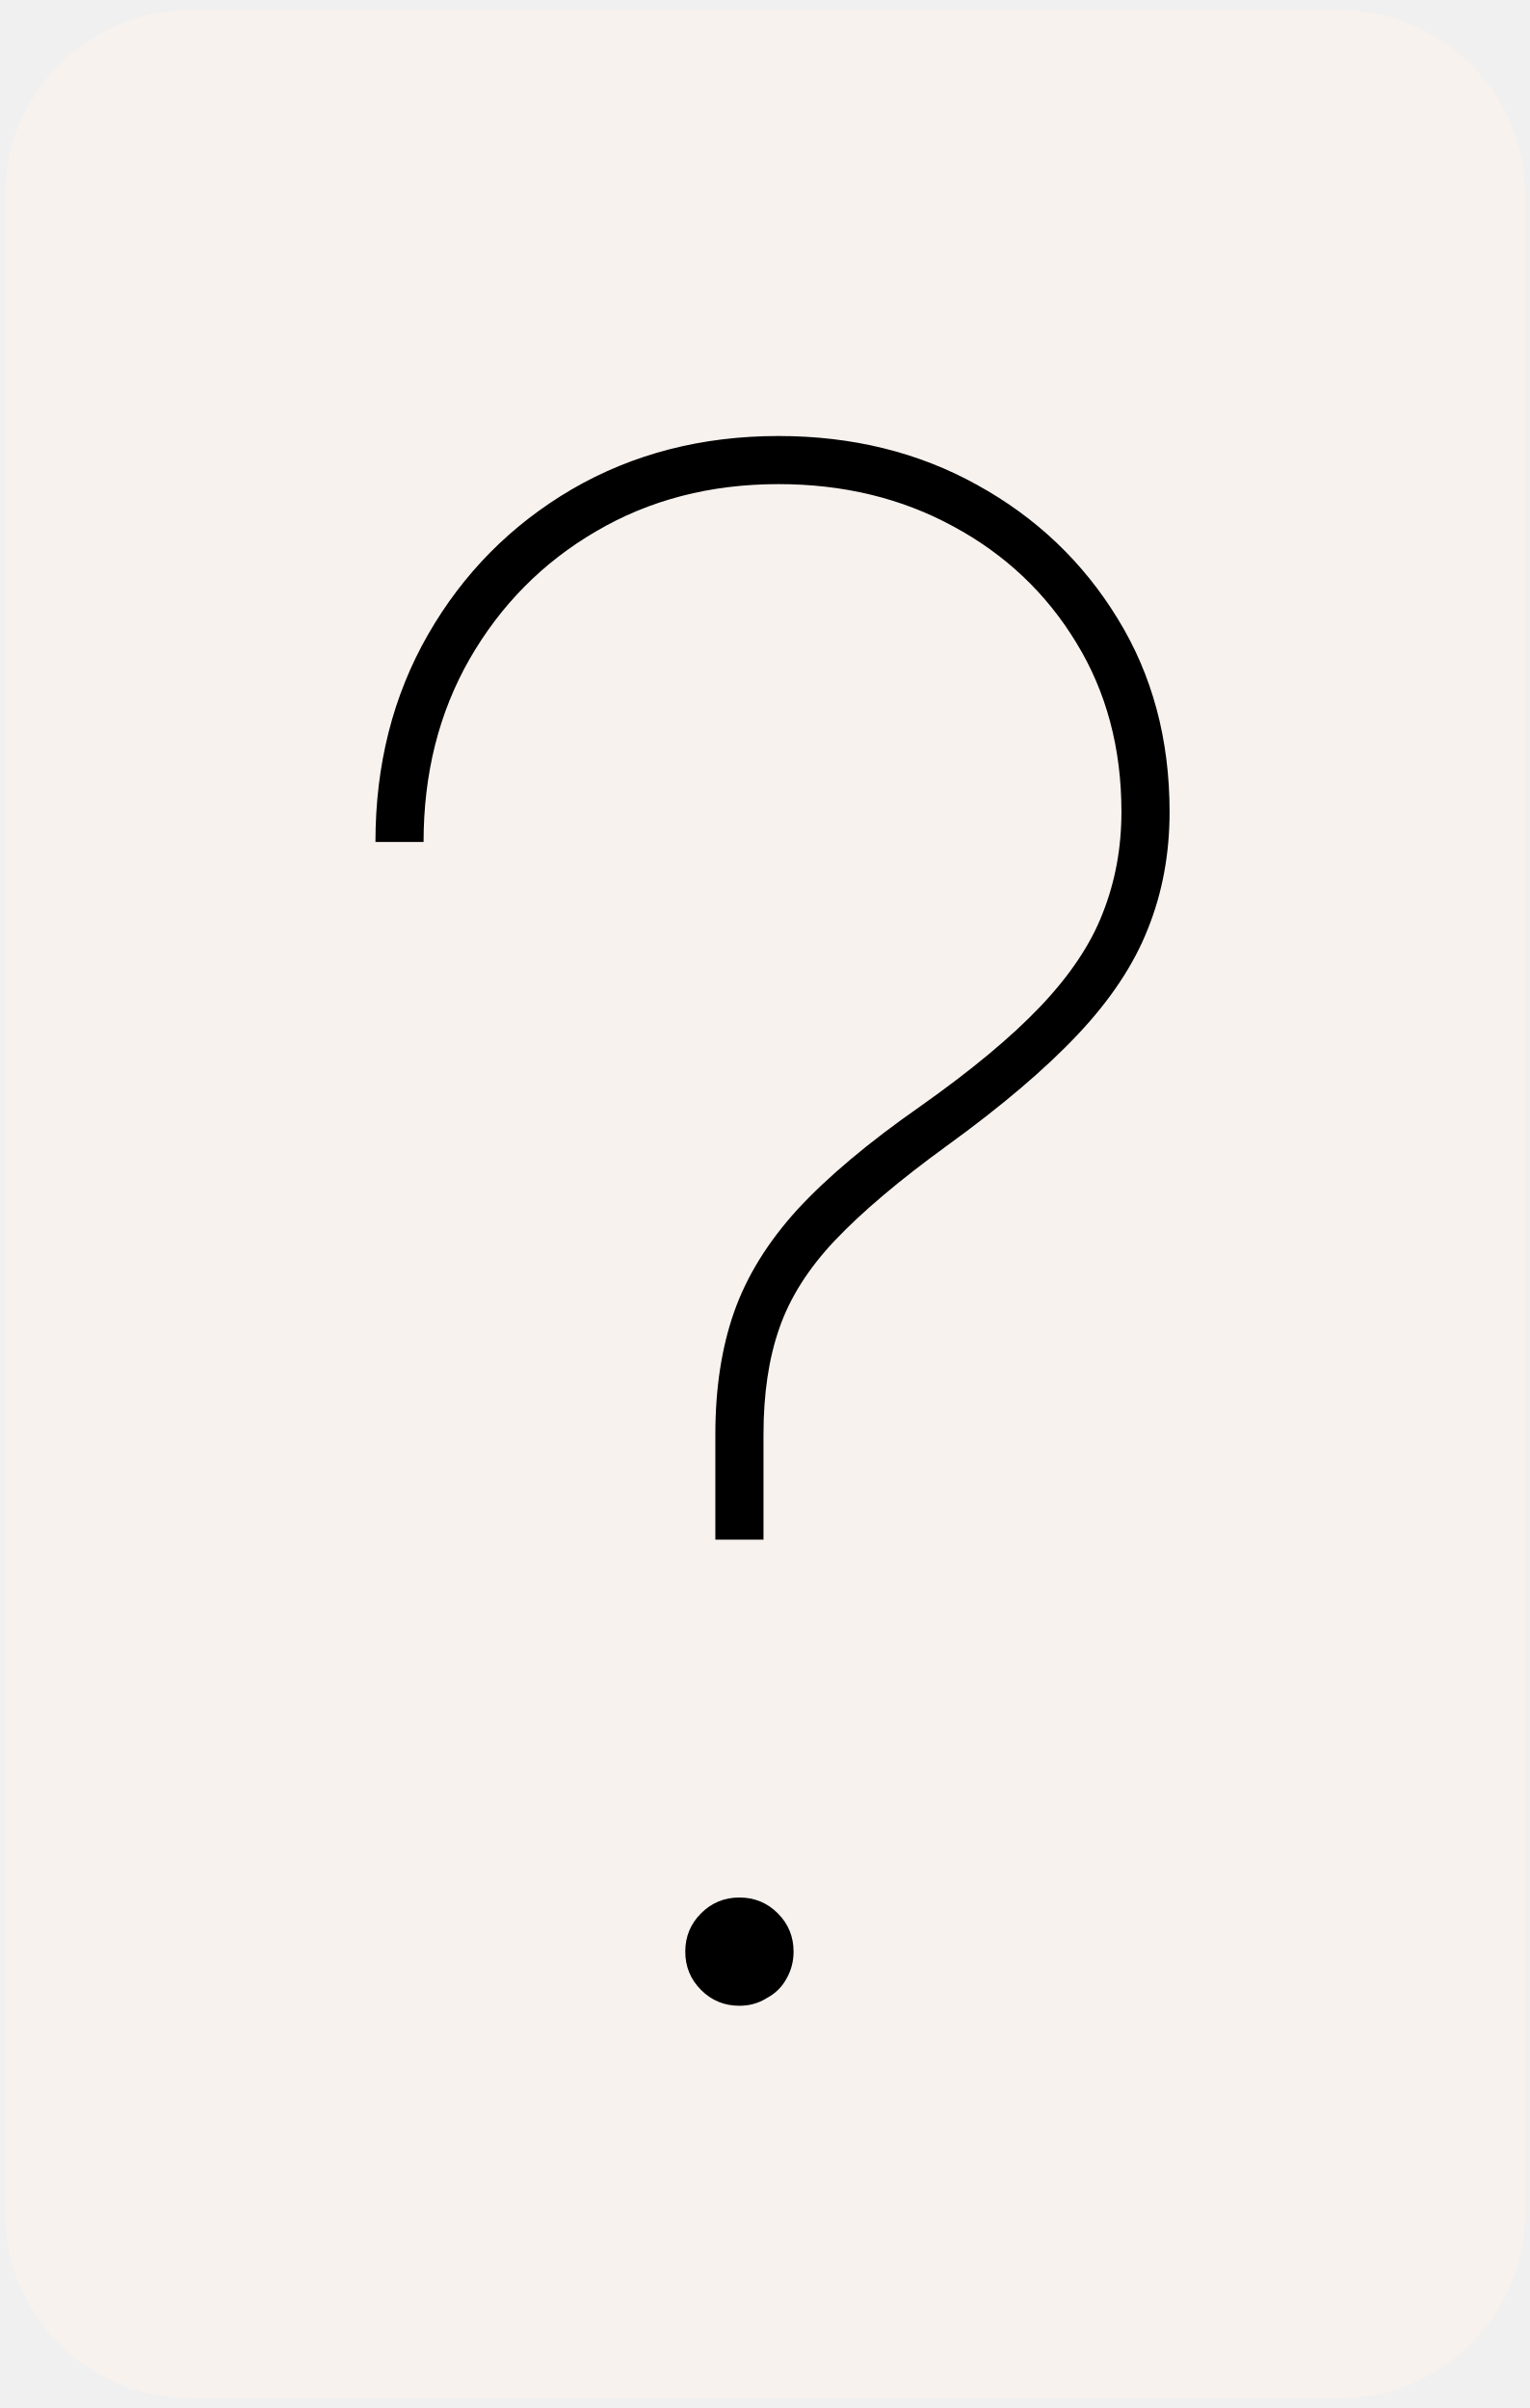
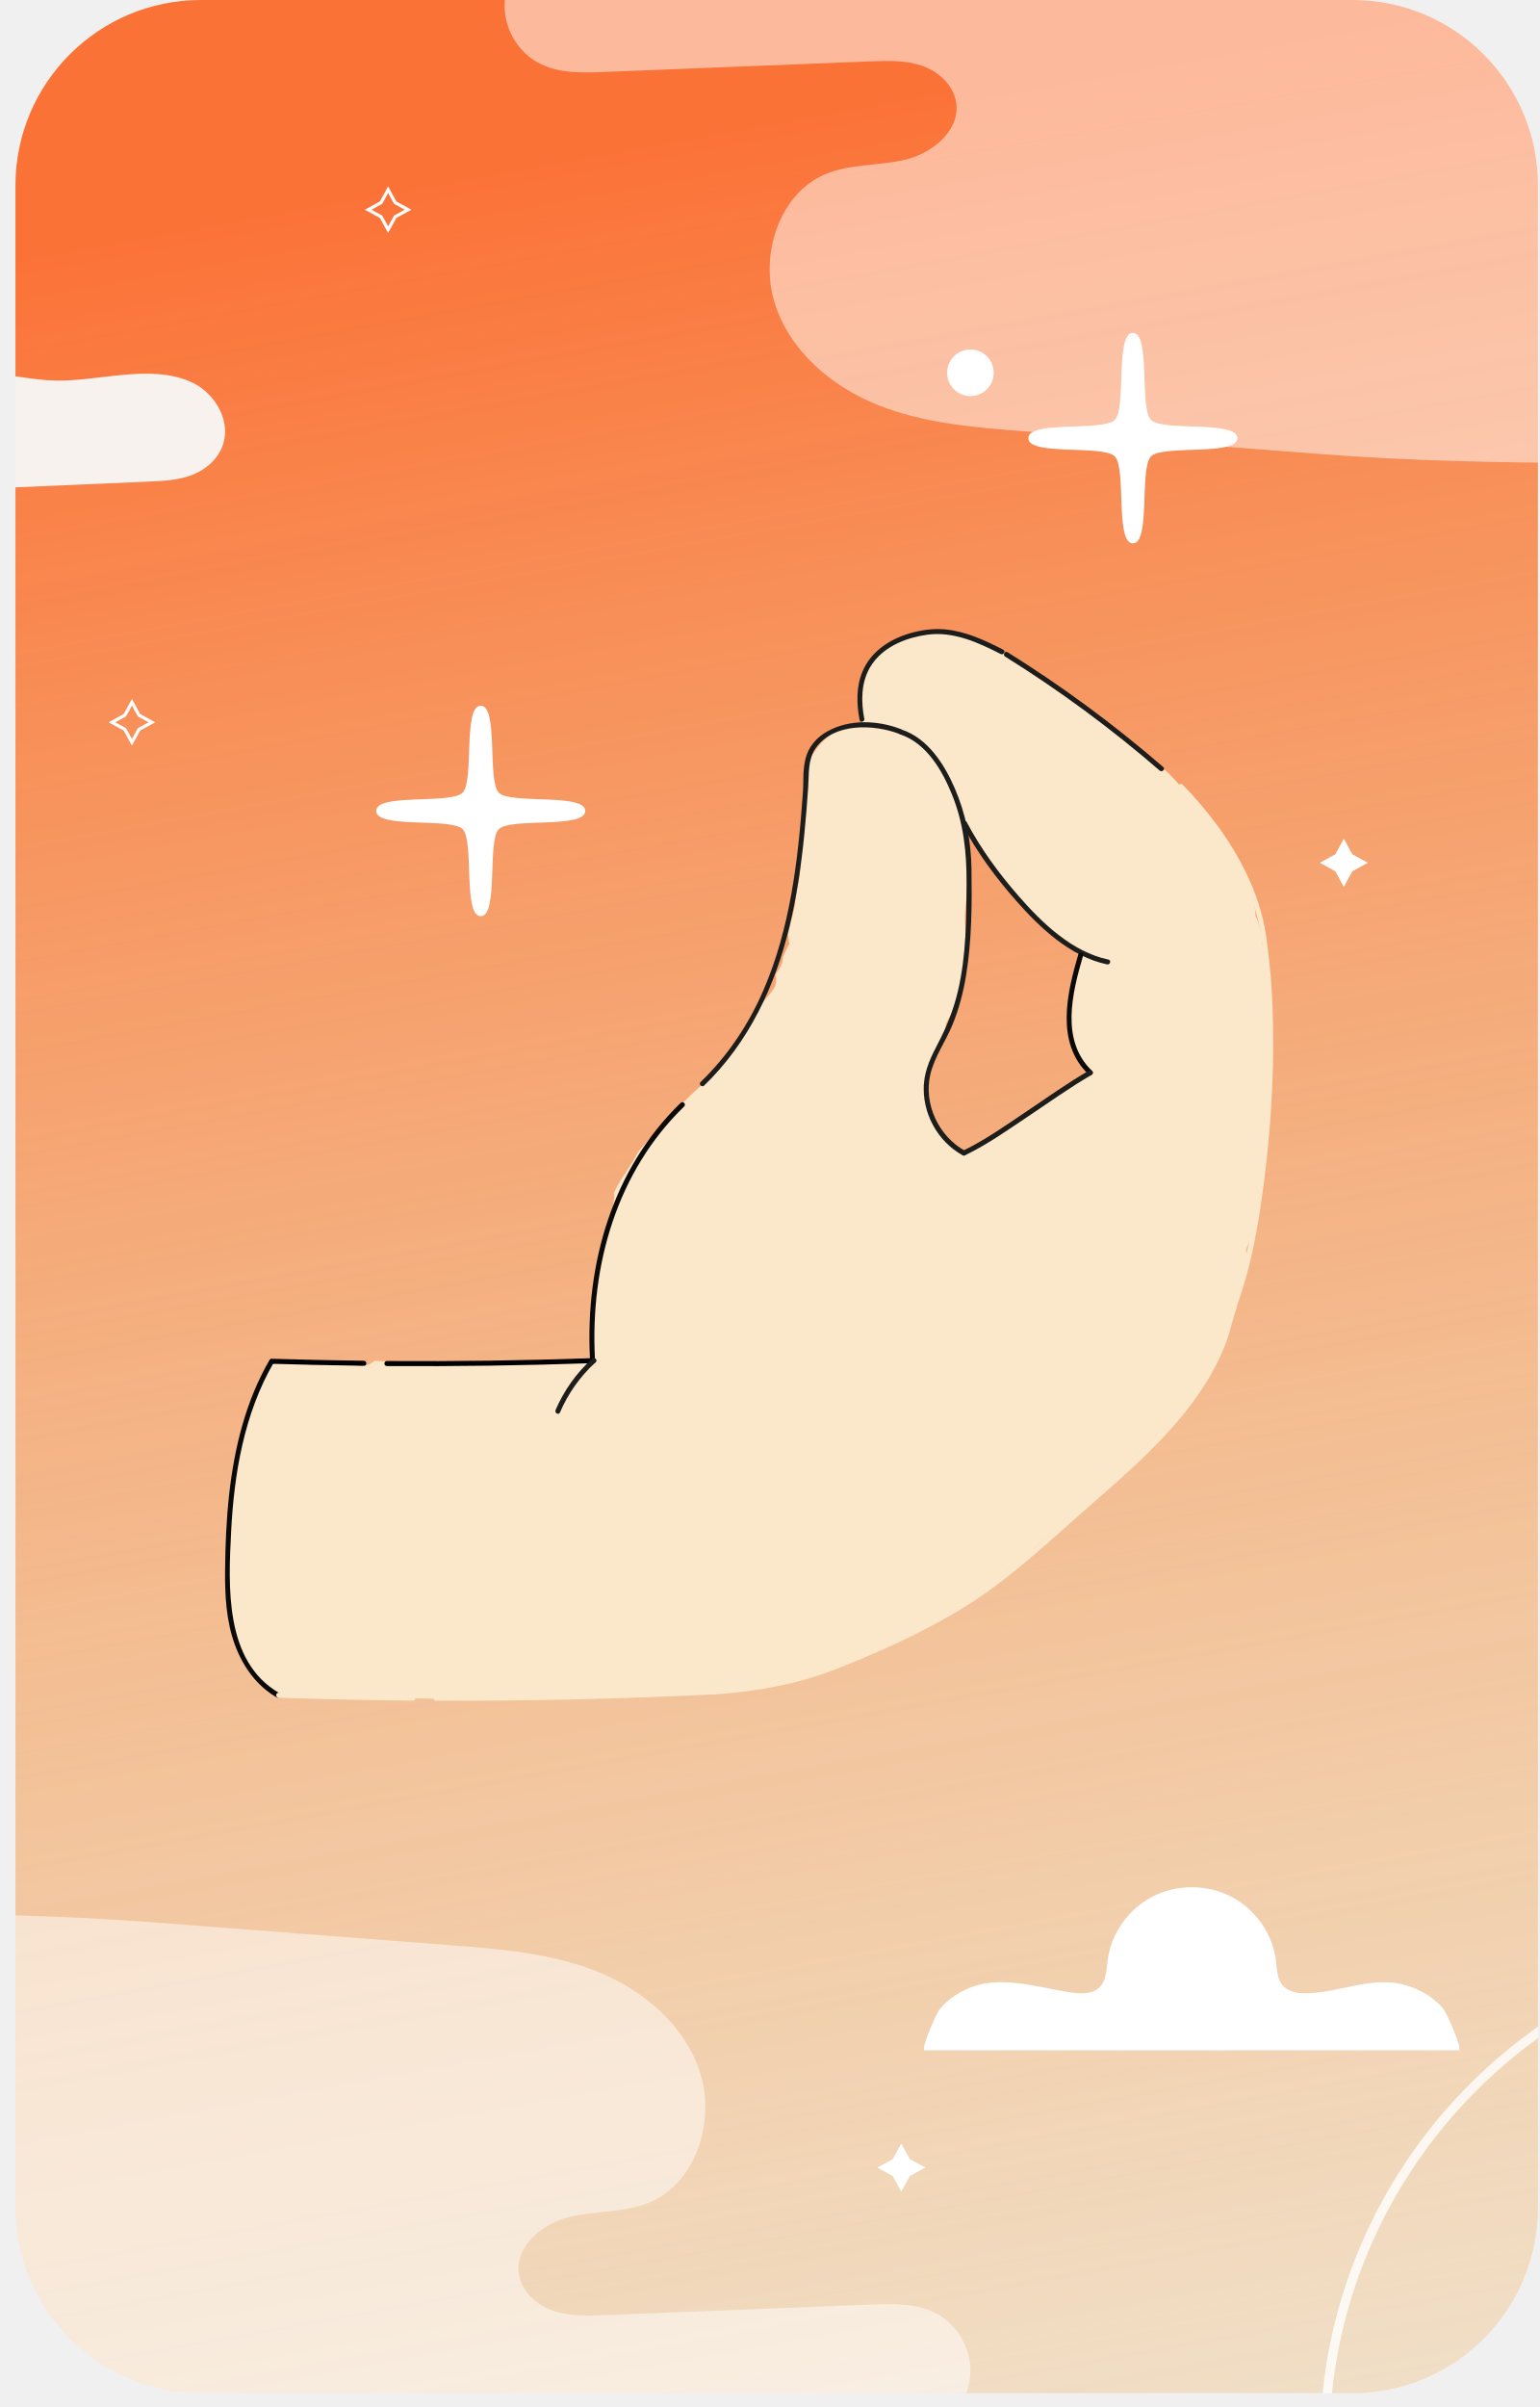
- <svg xmlns="http://www.w3.org/2000/svg" width="94" height="148" viewBox="0 0 94 148" fill="none">
-   <mask id="mask0_32_7026" style="mask-type:alpha" maskUnits="userSpaceOnUse" x="0" y="0" width="94" height="148">
-     <rect x="0.316" y="0.632" width="93.393" height="146.757" rx="11.377" fill="#F6DFCF" />
+ <svg xmlns="http://www.w3.org/2000/svg" width="96" height="150" viewBox="0 0 96 150" fill="none">
+   <mask id="mask0_117_18273" style="mask-type:alpha" maskUnits="userSpaceOnUse" x="0" y="0" width="96" height="150">
+     <rect x="0.964" width="94.907" height="149.137" rx="11.561" fill="#F6DFCF" />
  </mask>
-   <g mask="url(#mask0_32_7026)">
-     <rect width="252.525" height="168.35" transform="matrix(-1 0 0 1 219.849 -9.60718)" fill="#F8F2EE" />
-     <path d="M43.954 94.63V88.161C43.954 85.327 44.34 82.816 45.11 80.629C45.88 78.442 47.173 76.347 48.991 74.345C50.839 72.342 53.35 70.232 56.523 68.014C59.665 65.796 62.129 63.748 63.916 61.869C65.733 59.959 67.012 58.049 67.751 56.139C68.521 54.199 68.906 52.119 68.906 49.901C68.906 45.989 67.982 42.523 66.134 39.505C64.285 36.455 61.76 34.068 58.556 32.343C55.383 30.617 51.81 29.755 47.836 29.755C43.646 29.755 39.904 30.725 36.608 32.666C33.342 34.576 30.755 37.194 28.845 40.521C26.966 43.817 26.026 47.56 26.026 51.749H23.069C23.069 47.006 24.147 42.755 26.303 38.996C28.46 35.238 31.401 32.266 35.129 30.078C38.887 27.891 43.123 26.798 47.836 26.798C52.364 26.798 56.43 27.799 60.035 29.801C63.669 31.803 66.55 34.545 68.675 38.026C70.801 41.476 71.864 45.435 71.864 49.901C71.864 52.489 71.417 54.892 70.523 57.109C69.661 59.297 68.228 61.453 66.226 63.578C64.224 65.704 61.544 67.984 58.186 70.417C55.26 72.543 52.965 74.483 51.301 76.239C49.669 77.964 48.529 79.766 47.882 81.645C47.235 83.494 46.912 85.665 46.912 88.161V94.63H43.954ZM45.433 123.278C44.509 123.278 43.723 122.955 43.077 122.308C42.43 121.661 42.106 120.875 42.106 119.951C42.106 119.027 42.43 118.241 43.077 117.595C43.723 116.948 44.509 116.624 45.433 116.624C46.357 116.624 47.143 116.948 47.79 117.595C48.437 118.241 48.76 119.027 48.76 119.951C48.76 120.567 48.606 121.137 48.298 121.661C48.021 122.154 47.62 122.539 47.096 122.816C46.604 123.124 46.049 123.278 45.433 123.278Z" fill="black" />
+   <g mask="url(#mask0_117_18273)">
+     <rect x="-1.94" y="-6.10352e-05" width="110.349" height="156.812" fill="url(#paint0_linear_117_18273)" />
+     <mask id="mask1_117_18273" style="mask-type:luminance" maskUnits="userSpaceOnUse" x="-16" y="-3" width="163" height="162">
+       <path d="M146.16 -2.904L-15.008 -2.904L-15.008 158.264L146.16 158.264L146.16 -2.904Z" fill="white" />
+     </mask>
+     <g mask="url(#mask1_117_18273)">
+       <path d="M83.242 53.239L82.274 53.767L83.242 54.298L83.771 55.267L84.301 54.298L85.27 53.767L84.301 53.239L83.771 52.271L83.242 53.239Z" fill="white" />
+       <path d="M55.655 134.549L54.686 135.077L55.655 135.608L56.183 136.576L56.714 135.608L57.682 135.077L56.714 134.549L56.183 133.58L55.655 134.549Z" fill="white" />
+       <path opacity="0.5" d="M112.068 -2.768L33.071 -2.904C32.01 -2.114 31.386 -0.75 31.461 0.59C31.54 1.931 32.32 3.21 33.465 3.864C34.718 4.583 36.233 4.544 37.665 4.486C43.197 4.266 48.729 4.046 54.264 3.825C55.346 3.783 56.457 3.745 57.482 4.101C58.508 4.457 59.445 5.302 59.606 6.4C59.858 8.139 58.129 9.538 56.463 9.943C54.797 10.348 53.001 10.189 51.42 10.866C48.577 12.086 47.353 15.869 48.29 18.881C49.227 21.892 51.859 24.094 54.727 25.241C57.599 26.387 60.723 26.637 63.794 26.873C70.019 27.352 76.242 27.828 82.468 28.307C93.084 29.123 103.579 28.715 114.217 29.039C113.317 18.479 112.964 7.786 112.065 -2.774L112.068 -2.768Z" fill="white" />
+       <path d="M-5.486 24.941C-6.401 26.099 -6.617 27.971 -5.736 29.162C-4.751 30.494 -2.94 30.541 -1.373 30.472C2.181 30.319 5.732 30.163 9.286 30.011C10.204 29.971 11.139 29.927 12.005 29.586C12.87 29.245 13.665 28.552 13.935 27.594C14.361 26.092 13.319 24.469 11.995 23.845C9.289 22.568 5.832 23.914 2.957 23.696C0.191 23.49 -3.36 22.248 -5.486 24.941Z" fill="#F8F2EE" />
+       <path opacity="0.5" d="M-20.119 150.868L58.879 151.004C59.939 150.214 60.564 148.85 60.488 147.51C60.409 146.169 59.63 144.89 58.484 144.236C57.231 143.517 55.717 143.556 54.284 143.614C48.752 143.834 43.221 144.054 37.686 144.275C36.603 144.317 35.492 144.356 34.467 143.999C33.441 143.643 32.504 142.798 32.343 141.7C32.091 139.961 33.82 138.562 35.486 138.157C37.152 137.753 38.948 137.911 40.529 137.234C43.372 136.014 44.596 132.231 43.659 129.219C42.722 126.208 40.09 124.006 37.222 122.859C34.35 121.713 31.226 121.464 28.156 121.227C21.93 120.748 15.707 120.272 9.481 119.793C-1.135 118.977 -11.63 119.385 -22.268 119.061C-21.368 129.621 -21.015 140.314 -20.116 150.874L-20.119 150.868Z" fill="white" />
+       <circle cx="60.494" cy="23.231" r="1.452" fill="white" />
+       <path fill-rule="evenodd" clip-rule="evenodd" d="M24.195 11.616L23.682 12.555L22.743 13.069L23.682 13.583L24.195 14.52L24.709 13.583L25.647 13.069L24.709 12.555L24.195 11.616ZM24.195 12.029L24.562 12.701L25.234 13.069L24.562 13.436L24.195 14.107L23.828 13.436L23.157 13.069L23.828 12.701L24.195 12.029Z" fill="white" />
+       <path fill-rule="evenodd" clip-rule="evenodd" d="M8.224 43.559L7.71 44.498L6.772 45.012L7.71 45.526L8.224 46.463L8.737 45.526L9.676 45.012L8.737 44.498L8.224 43.559ZM8.224 43.972L8.591 44.645L9.262 45.012L8.591 45.379L8.224 46.05L7.856 45.379L7.185 45.012L7.856 44.645L8.224 43.972Z" fill="white" />
+       <path d="M63.299 123.574C64.424 123.689 65.562 123.981 66.608 124.146C67.269 124.25 68.04 124.321 68.52 123.864C68.97 123.44 68.97 122.75 69.052 122.141C69.27 120.479 70.354 118.952 71.863 118.182C73.37 117.412 75.261 117.418 76.761 118.199C78.26 118.979 79.334 120.516 79.541 122.178C79.589 122.555 79.596 122.942 79.719 123.302C79.968 124.022 80.669 124.227 81.372 124.22C83.607 124.2 85.601 123.033 87.823 123.773C88.651 124.049 89.418 124.52 89.977 125.186C90.14 125.384 91.248 127.772 90.927 127.772L57.645 127.772C57.339 127.772 58.409 125.418 58.565 125.223C59.124 124.54 59.898 124.059 60.733 123.776C61.544 123.504 62.413 123.483 63.292 123.574L63.299 123.574Z" fill="white" />
+       <circle opacity="0.8" cx="114.217" cy="152.456" r="31.653" stroke="white" stroke-width="0.581" />
+       <path d="M77.137 27.305C77.137 28.43 72.485 27.701 71.75 28.441C71.016 29.18 71.74 33.863 70.622 33.863C69.504 33.863 70.228 29.18 69.493 28.441C68.758 27.701 64.106 28.43 64.106 27.305C64.106 26.18 68.758 26.908 69.493 26.169C70.228 25.43 69.504 20.747 70.622 20.747C71.74 20.747 71.016 25.43 71.75 26.169C72.485 26.908 77.137 26.18 77.137 27.305Z" fill="white" />
+       <path d="M36.483 50.536C36.483 51.661 31.83 50.933 31.095 51.672C30.361 52.412 31.085 57.095 29.967 57.095C28.849 57.095 29.573 52.412 28.838 51.672C28.104 50.933 23.451 51.661 23.451 50.536C23.451 49.411 28.104 50.14 28.838 49.4C29.573 48.661 28.849 43.978 29.967 43.978C31.085 43.978 30.361 48.661 31.095 49.4C31.83 50.14 36.483 49.411 36.483 50.536Z" fill="white" />
+     </g>
+     <g clip-path="url(#clip0_117_18273)">
+       <path d="M78.719 72.015C78.976 71.144 78.81 70.368 79.001 69.643C79.162 69.018 79.175 68.447 79.109 67.751C79.109 67.564 79.1 67.559 79.096 67.368C79.092 67.259 79.104 66.868 79.104 66.759C79.233 65.809 79.324 65.151 79.179 64.342C79.216 63.996 79.204 63.709 79.125 63.363C79.109 63.033 79.187 62.813 79.071 62.513C79.042 62.312 79.133 62.233 79.109 62.033C79.216 61.658 79.071 61.175 79.071 60.77L79.021 60.47C79.034 60.124 78.984 59.866 78.893 59.549C78.939 59.295 78.702 59.058 78.69 58.791C78.661 58.187 78.516 57.607 78.275 57.082C78.197 55.798 77.707 54.798 77.044 53.669C76.373 51.835 74.794 50.514 73.584 48.997C72.614 47.78 71.383 47.009 70.16 46.059C68.548 44.804 66.973 43.758 65.36 42.508C64.867 42.125 64.245 41.37 63.516 41.362C63.068 40.949 62.674 40.578 62.032 40.424C61.675 40.337 61.261 39.978 60.901 39.907C60.246 39.582 59.707 39.524 58.977 39.386C57.916 39.186 56.395 39.503 55.446 40.12C54.675 40.62 54.107 41.262 53.751 42.112C53.452 42.829 53.585 44.338 53.734 45.121C53.179 45.404 52.395 45.138 52.026 45.642C50.849 46.3 49.991 47.843 50.066 49.184C50.124 50.218 50.099 51.248 50 52.273C49.929 52.685 49.838 53.09 49.743 53.49C49.834 53.66 49.892 53.865 49.884 54.106C49.88 54.294 49.859 54.477 49.83 54.661C49.822 54.732 49.805 54.802 49.792 54.873C49.718 55.286 49.623 55.694 49.589 56.111C49.531 56.795 49.287 57.428 49.158 58.095C49.15 58.136 49.133 58.17 49.125 58.212C49.146 58.42 49.171 58.624 49.208 58.828C49.046 59.099 48.914 59.387 48.802 59.678C48.798 59.858 48.752 60.045 48.653 60.237C48.562 60.412 48.458 60.575 48.346 60.733C48.425 61.041 48.4 61.375 48.213 61.642C47.94 62.037 47.608 62.375 47.322 62.758C47.206 62.917 47.094 63.075 46.978 63.233C46.978 63.283 46.978 63.329 46.966 63.379C46.958 63.546 46.908 63.7 46.816 63.846C46.804 63.867 46.796 63.884 46.783 63.9C46.779 63.909 46.771 63.917 46.767 63.921C46.692 64.059 46.601 64.188 46.497 64.305C46.477 64.33 46.452 64.35 46.427 64.371C46.348 64.434 46.269 64.496 46.187 64.555C46.079 64.967 45.677 64.984 45.623 65.405C45.486 65.509 44.848 66.297 44.632 66.58C44.603 66.63 44.479 66.822 44.45 66.876C44.131 67.143 44.131 67.314 43.778 67.601C42.398 68.731 39.812 71.723 39.762 71.819C39.368 72.632 38.767 73.315 38.365 74.132C38.332 74.198 38.307 74.265 38.278 74.332C38.299 74.432 38.307 74.54 38.291 74.657C38.278 74.774 38.253 74.882 38.233 74.986C38.237 74.986 38.241 74.986 38.249 74.986C37.922 76.912 37.184 77.745 37.118 80.675C37.114 80.888 37.039 81.067 36.948 81.221C36.931 81.554 36.877 81.884 36.79 82.2C37.014 82.404 36.828 83.146 36.906 83.451C36.993 83.788 37.002 83.934 36.902 84.267C36.778 84.676 36.828 84.718 36.421 84.847C36.347 84.897 36.272 84.934 36.189 84.968C36.198 85.026 35.862 84.793 35.87 84.851C34.846 84.938 34.208 84.826 33.18 84.897C32.84 84.918 32.658 84.955 32.318 84.976C32.297 84.976 31.763 84.976 31.742 84.976C29.632 84.788 27.834 85.08 25.72 84.943C24.932 84.893 24.14 84.847 23.353 84.801C22.963 85.163 22.333 85.239 21.873 84.972C21.848 84.968 21.836 84.963 21.832 84.959C21.745 84.959 21.654 84.959 21.571 84.959C21.272 84.955 20.978 84.93 20.684 84.876C20.671 84.876 20.663 84.884 20.651 84.884C20.348 84.947 20.041 84.993 19.735 85.03C19.303 85.147 18.848 84.868 18.321 84.888C17.865 84.905 17.509 84.888 17.028 85.013C16.174 85.705 16.22 86.164 15.648 87.814C15.627 87.843 15.424 88.256 15.403 88.285C15.213 88.577 15.466 88.627 15.325 88.969C15.229 89.081 15.146 89.206 15.055 89.323C15.047 89.623 15.022 89.927 14.968 90.24C14.968 90.26 14.96 90.281 14.956 90.302C14.641 91.532 14.429 92.374 14.255 93.736C14.288 93.79 14.313 93.849 14.351 93.903C14.338 93.982 14.326 94.061 14.317 94.141C14.04 96.541 14.152 98.912 14.496 101.3C14.595 102.001 14.711 102.659 15.109 103.268C15.905 104.485 16.419 105.539 17.778 105.66C18.893 105.76 20.564 105.747 21.687 105.764C26.478 105.835 30.714 105.993 35.19 105.764C36.409 105.701 37.503 105.797 38.718 105.672C39.518 105.589 40.102 105.714 40.898 105.593C40.96 105.585 42.017 105.564 42.075 105.551C49.734 105.243 53.112 103.601 58.509 100.884C59.131 100.571 59.363 100.313 60.345 99.8C60.619 99.654 60.689 99.517 60.971 99.388C61.717 99.096 62.032 98.462 62.766 98.146C62.583 97.733 63.184 97.85 63.57 97.42C64.668 96.204 65.638 95.462 66.977 94.574C67.06 94.524 67.085 94.42 67.167 94.37C67.002 94.174 67.611 93.886 67.785 93.74C68.382 93.24 68.751 92.648 69.418 92.303C69.48 91.907 70.239 92.053 70.147 91.644C70.21 91.49 70.433 91.502 70.475 91.34C70.483 91.302 70.749 91.111 70.757 91.073C71.884 90.056 72.394 89.31 73.401 88.31C73.886 87.831 74.388 87.297 74.587 86.622C74.727 86.485 74.93 86.397 75.018 86.218C75.424 85.401 76.087 84.651 76.199 83.738C76.257 83.676 76.365 83.638 76.377 83.555C76.568 82.367 76.696 81.742 77.305 80.638C77.314 80.375 77.579 80.096 77.529 79.85C77.695 79.341 77.795 78.8 77.741 78.345C77.72 78.183 77.699 78.024 77.674 77.862C77.848 77.499 78.006 77.12 78.139 76.741C78.342 76.162 78.412 75.516 78.408 74.907C78.408 74.844 78.408 74.782 78.404 74.719C78.624 74.257 78.731 73.761 78.711 73.232C78.727 72.79 78.744 72.615 78.735 72.027L78.719 72.015ZM67.13 67.289C65.804 68.289 64.523 69.135 63.105 70.002C62.513 70.327 62.049 70.735 61.477 71.094C61.066 71.352 60.909 71.185 60.598 71.56C60.507 71.61 60.374 71.665 60.287 71.727C59.964 71.565 59.831 71.777 59.52 71.59C59.446 71.465 59.338 71.448 59.267 71.319C59.156 70.969 58.973 70.789 58.712 70.523C58.26 70.056 58.057 69.939 57.825 68.927C57.825 68.885 57.667 68.639 57.672 68.601C57.68 68.264 57.634 67.935 57.56 67.618C58.061 66.913 58.107 66.009 58.505 65.201C58.629 64.946 59.023 64.113 58.957 63.813C59.421 62.954 59.417 62.963 59.761 62.046C60.109 61.108 60.283 59.908 60.25 58.903C60.221 58.124 60.092 57.27 60.192 56.495C60.457 54.427 60.304 53.056 59.98 51.36C59.889 50.889 59.902 50.347 59.694 49.847C59.873 49.993 59.699 50.452 59.877 50.597C61.22 54.136 63.557 56.59 66.355 58.545C66.778 58.841 66.894 59.283 67.329 59.491C67.109 59.774 67.25 59.799 67.138 60.145C66.877 60.641 66.757 61.029 66.778 61.604C66.794 61.725 66.674 61.971 66.691 62.092C66.575 62.479 66.595 62.654 66.591 63.075L66.591 63.529C66.566 64.105 66.649 64.771 66.91 65.267C67.076 65.784 67.122 66.022 67.528 66.401C67.636 66.518 67.706 66.647 67.822 66.747C67.449 67.059 67.503 66.989 67.126 67.289L67.13 67.289Z" fill="#FBE7CA" />
+       <path d="M42.431 68.73C38.175 72.848 36.483 78.774 36.774 84.601C36.782 84.801 37.093 84.801 37.084 84.601C36.798 78.854 38.448 73.019 42.651 68.951C42.796 68.81 42.576 68.589 42.431 68.73Z" fill="#0A0A0A" />
+       <path d="M56.146 45.433C54.721 44.883 52.963 44.808 51.595 45.567C51.028 45.879 50.551 46.354 50.315 46.967C50.012 47.746 50.099 48.705 50.041 49.522C49.751 53.643 49.249 57.861 47.6 61.687C46.671 63.842 45.362 65.8 43.675 67.43C43.53 67.567 43.749 67.788 43.894 67.651C46.68 64.963 48.334 61.433 49.225 57.694C49.672 55.831 49.946 53.927 50.136 52.022C50.236 51.03 50.315 50.038 50.381 49.042C50.435 48.221 50.356 47.313 50.853 46.613C51.968 45.037 54.468 45.121 56.063 45.737C56.25 45.808 56.333 45.508 56.146 45.437L56.146 45.433Z" fill="#1D1D1B" />
+       <path d="M24.115 85.13C28.418 85.159 32.716 85.097 37.014 84.946C37.213 84.938 37.213 84.626 37.014 84.634C32.716 84.788 28.418 84.846 24.115 84.817C23.916 84.817 23.916 85.13 24.115 85.13Z" fill="black" />
+       <path d="M16.953 84.988C18.864 85.046 20.775 85.088 22.686 85.113C22.885 85.113 22.885 84.805 22.686 84.801C20.775 84.776 18.864 84.734 16.953 84.676C16.755 84.671 16.755 84.984 16.953 84.988Z" fill="black" />
+       <path d="M36.906 84.676C35.932 85.563 35.157 86.655 34.635 87.868C34.556 88.052 34.826 88.21 34.904 88.026C35.414 86.835 36.169 85.768 37.126 84.897C37.275 84.763 37.056 84.542 36.906 84.676Z" fill="#1D1D1B" />
+       <path d="M16.788 84.776C15.308 87.335 14.603 90.252 14.28 93.173C14.11 94.715 14.048 96.27 14.031 97.82C14.015 99.371 14.093 101.021 14.649 102.517C15.146 103.859 15.996 105.055 17.244 105.776C17.418 105.876 17.575 105.605 17.401 105.505C13.986 103.526 14.239 98.858 14.408 95.449C14.591 91.827 15.221 88.106 17.053 84.93C17.152 84.755 16.887 84.596 16.783 84.772L16.788 84.776Z" fill="#0A0A0A" />
+       <path d="M27.187 105.989C32.964 106.01 38.742 105.876 44.512 105.593C44.711 105.585 44.711 105.272 44.512 105.28C38.742 105.564 32.964 105.697 27.187 105.676C26.988 105.676 26.988 105.989 27.187 105.989Z" fill="#FBE7CA" />
+       <path d="M17.368 105.801C20.157 105.897 22.951 105.956 25.74 105.981C25.939 105.981 25.939 105.668 25.74 105.668C22.947 105.643 20.157 105.585 17.368 105.489C17.169 105.48 17.169 105.793 17.368 105.801Z" fill="#FBE7CA" />
+       <path d="M53.875 44.783C53.672 43.712 53.672 42.553 54.236 41.587C54.633 40.903 55.267 40.407 55.976 40.074C56.561 39.803 57.203 39.632 57.846 39.548C59.45 39.344 60.983 40.04 62.38 40.757C62.558 40.849 62.716 40.578 62.537 40.486C61.402 39.903 60.212 39.349 58.927 39.224C58.181 39.153 57.427 39.261 56.71 39.469C55.458 39.836 54.298 40.595 53.771 41.837C53.365 42.795 53.394 43.858 53.585 44.866C53.622 45.062 53.92 44.979 53.883 44.783L53.875 44.783Z" fill="#1D1D1B" />
+       <path d="M73.505 49.117C76.149 51.855 78.437 55.34 78.723 59.24C78.739 59.441 79.05 59.441 79.034 59.24C78.739 55.252 76.431 51.697 73.724 48.897C73.583 48.751 73.364 48.971 73.505 49.117Z" fill="#FBE7CA" />
+       <path d="M62.654 40.916C66.044 43.029 69.269 45.404 72.294 48.022C72.444 48.151 72.667 47.93 72.514 47.801C69.468 45.167 66.226 42.775 62.811 40.645C62.641 40.536 62.484 40.807 62.654 40.916Z" fill="#1D1D1B" />
+       <path d="M78.727 59.195C79.129 62.108 79.121 65.088 78.98 68.022C78.831 71.168 78.499 74.323 77.865 77.412C77.579 78.795 77.231 80.175 76.725 81.496C76.655 81.683 76.953 81.767 77.024 81.579C78.01 79.012 78.466 76.228 78.814 73.511C79.225 70.289 79.419 67.034 79.357 63.788C79.328 62.225 79.237 60.662 79.026 59.116C78.997 58.916 78.698 59.003 78.727 59.199L78.727 59.195Z" fill="#FBE7CA" />
+       <path d="M76.816 81.329C76.576 81.996 76.448 82.696 76.207 83.363C75.967 84.03 75.693 84.621 75.37 85.222C74.765 86.338 74.023 87.368 73.202 88.335C71.573 90.252 69.667 91.902 67.785 93.557C65.621 95.453 63.528 97.445 61.162 99.091C58.795 100.738 55.931 102.063 53.17 103.246C50.41 104.43 47.546 105.076 44.516 105.284C44.317 105.297 44.317 105.609 44.516 105.597C47.198 105.414 49.805 104.947 52.312 103.942C55.073 102.838 57.846 101.592 60.362 99.996C62.869 98.408 65.049 96.382 67.271 94.424C69.236 92.69 71.25 91.002 72.999 89.043C73.932 88.001 74.79 86.88 75.486 85.659C75.834 85.046 76.141 84.409 76.398 83.75C76.696 82.988 76.841 82.183 77.119 81.412C77.189 81.225 76.887 81.141 76.82 81.329L76.816 81.329Z" fill="#FBE7CA" />
+       <path d="M56.113 45.767C57.742 46.304 58.724 47.988 59.338 49.497C60.071 51.293 60.262 53.114 60.254 55.048C60.245 57.286 60.229 59.557 59.719 61.745C59.454 62.879 59.039 63.938 58.5 64.967C58.078 65.776 57.671 66.588 57.597 67.513C57.452 69.322 58.43 71.131 60.009 71.994C60.183 72.09 60.341 71.819 60.167 71.723C58.509 70.814 57.551 68.785 58.003 66.922C58.264 65.851 58.927 64.93 59.35 63.921C59.773 62.913 60.055 61.833 60.229 60.745C60.581 58.578 60.593 56.349 60.56 54.156C60.535 52.402 60.212 50.735 59.516 49.122C58.857 47.605 57.837 46.005 56.196 45.463C56.005 45.4 55.922 45.7 56.113 45.763L56.113 45.767Z" fill="#1D1D1B" />
+       <path d="M59.993 51.389C60.888 53.098 62.073 54.694 63.346 56.136C64.842 57.836 66.728 59.616 69.012 60.099C69.207 60.141 69.289 59.841 69.095 59.799C66.823 59.32 64.966 57.524 63.487 55.827C62.264 54.427 61.128 52.881 60.262 51.23C60.167 51.051 59.901 51.21 59.993 51.389Z" fill="#1D1D1B" />
+       <path d="M67.221 59.466C66.512 61.887 65.778 64.975 67.859 66.959C68.004 67.097 68.224 66.876 68.079 66.738C66.085 64.842 66.844 61.858 67.519 59.549C67.577 59.357 67.275 59.274 67.221 59.466Z" fill="#0A0A0A" />
+       <path d="M60.162 71.994C61.559 71.319 62.848 70.402 64.133 69.543C65.418 68.685 66.699 67.764 68.05 66.984C68.224 66.884 68.066 66.613 67.892 66.713C66.541 67.489 65.269 68.405 63.976 69.272C62.682 70.139 61.402 71.052 60.005 71.723C59.827 71.81 59.984 72.081 60.162 71.994Z" fill="#1D1D1B" />
+     </g>
  </g>
+   <defs>
+     <linearGradient id="paint0_linear_117_18273" x1="24.921" y1="11.616" x2="61.22" y2="211.26" gradientUnits="userSpaceOnUse">
+       <stop stop-color="#FB7237" />
+       <stop offset="1" stop-color="#EFCA6B" stop-opacity="0" />
+     </linearGradient>
+     <clipPath id="clip0_117_18273">
+       <rect width="65.338" height="66.79" fill="white" transform="translate(14.0315 39.203)" />
+     </clipPath>
+   </defs>
</svg>
